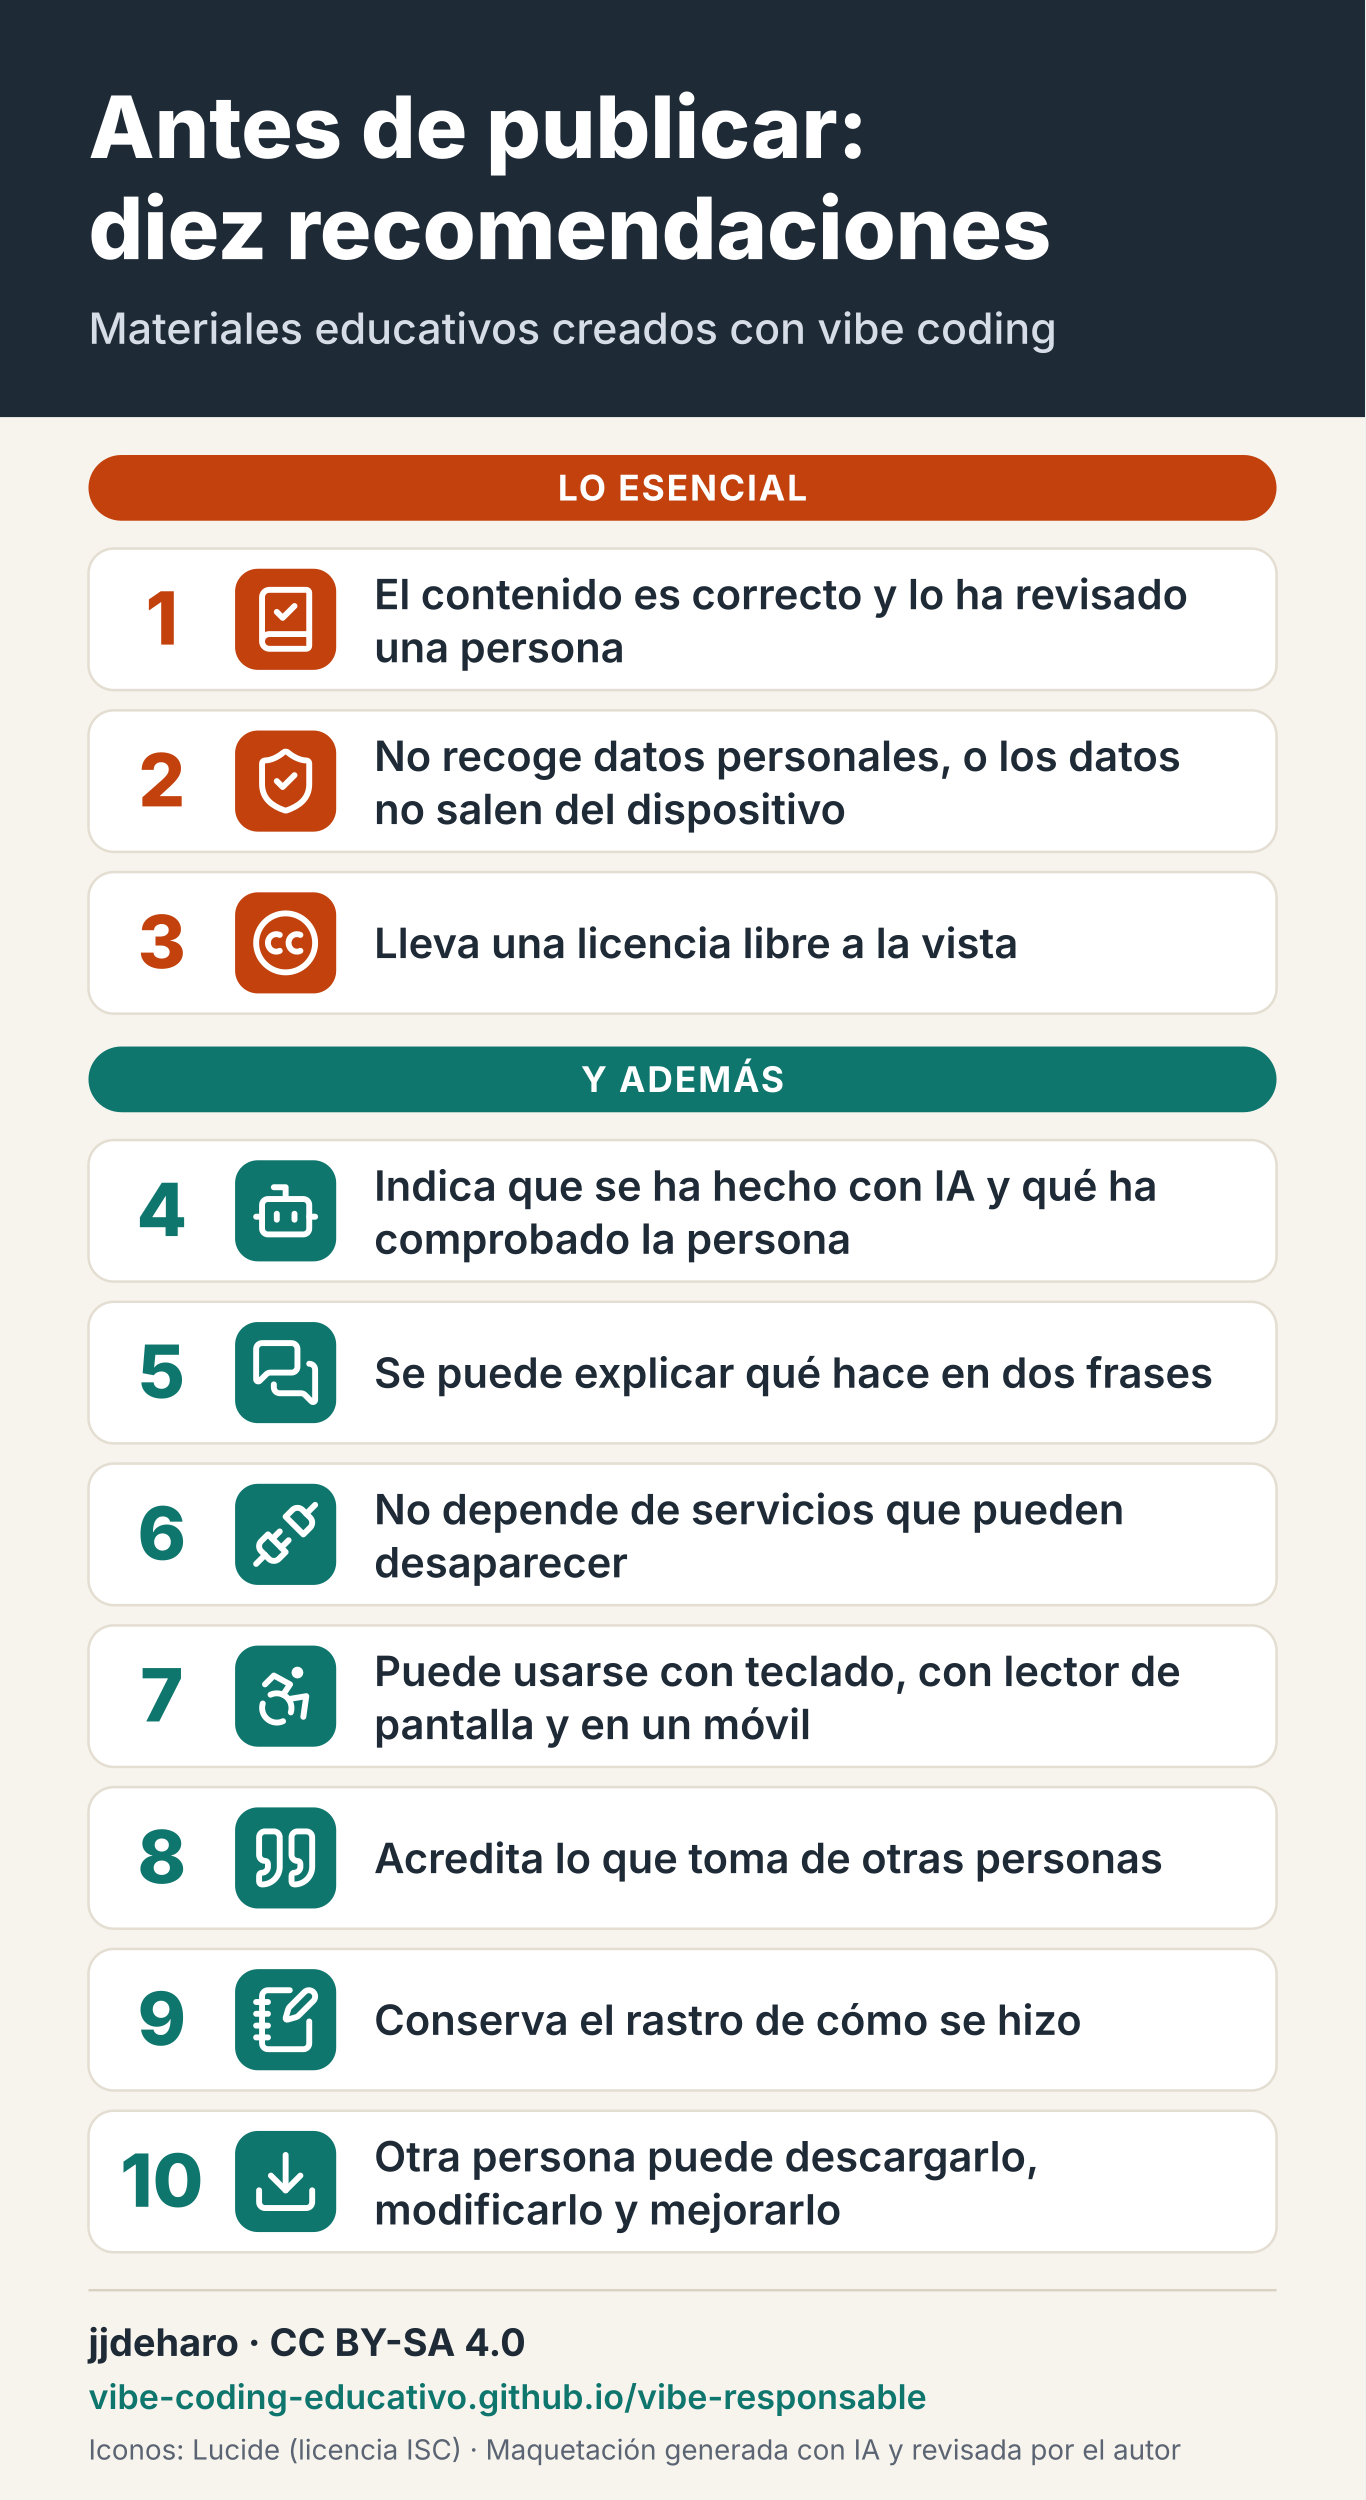
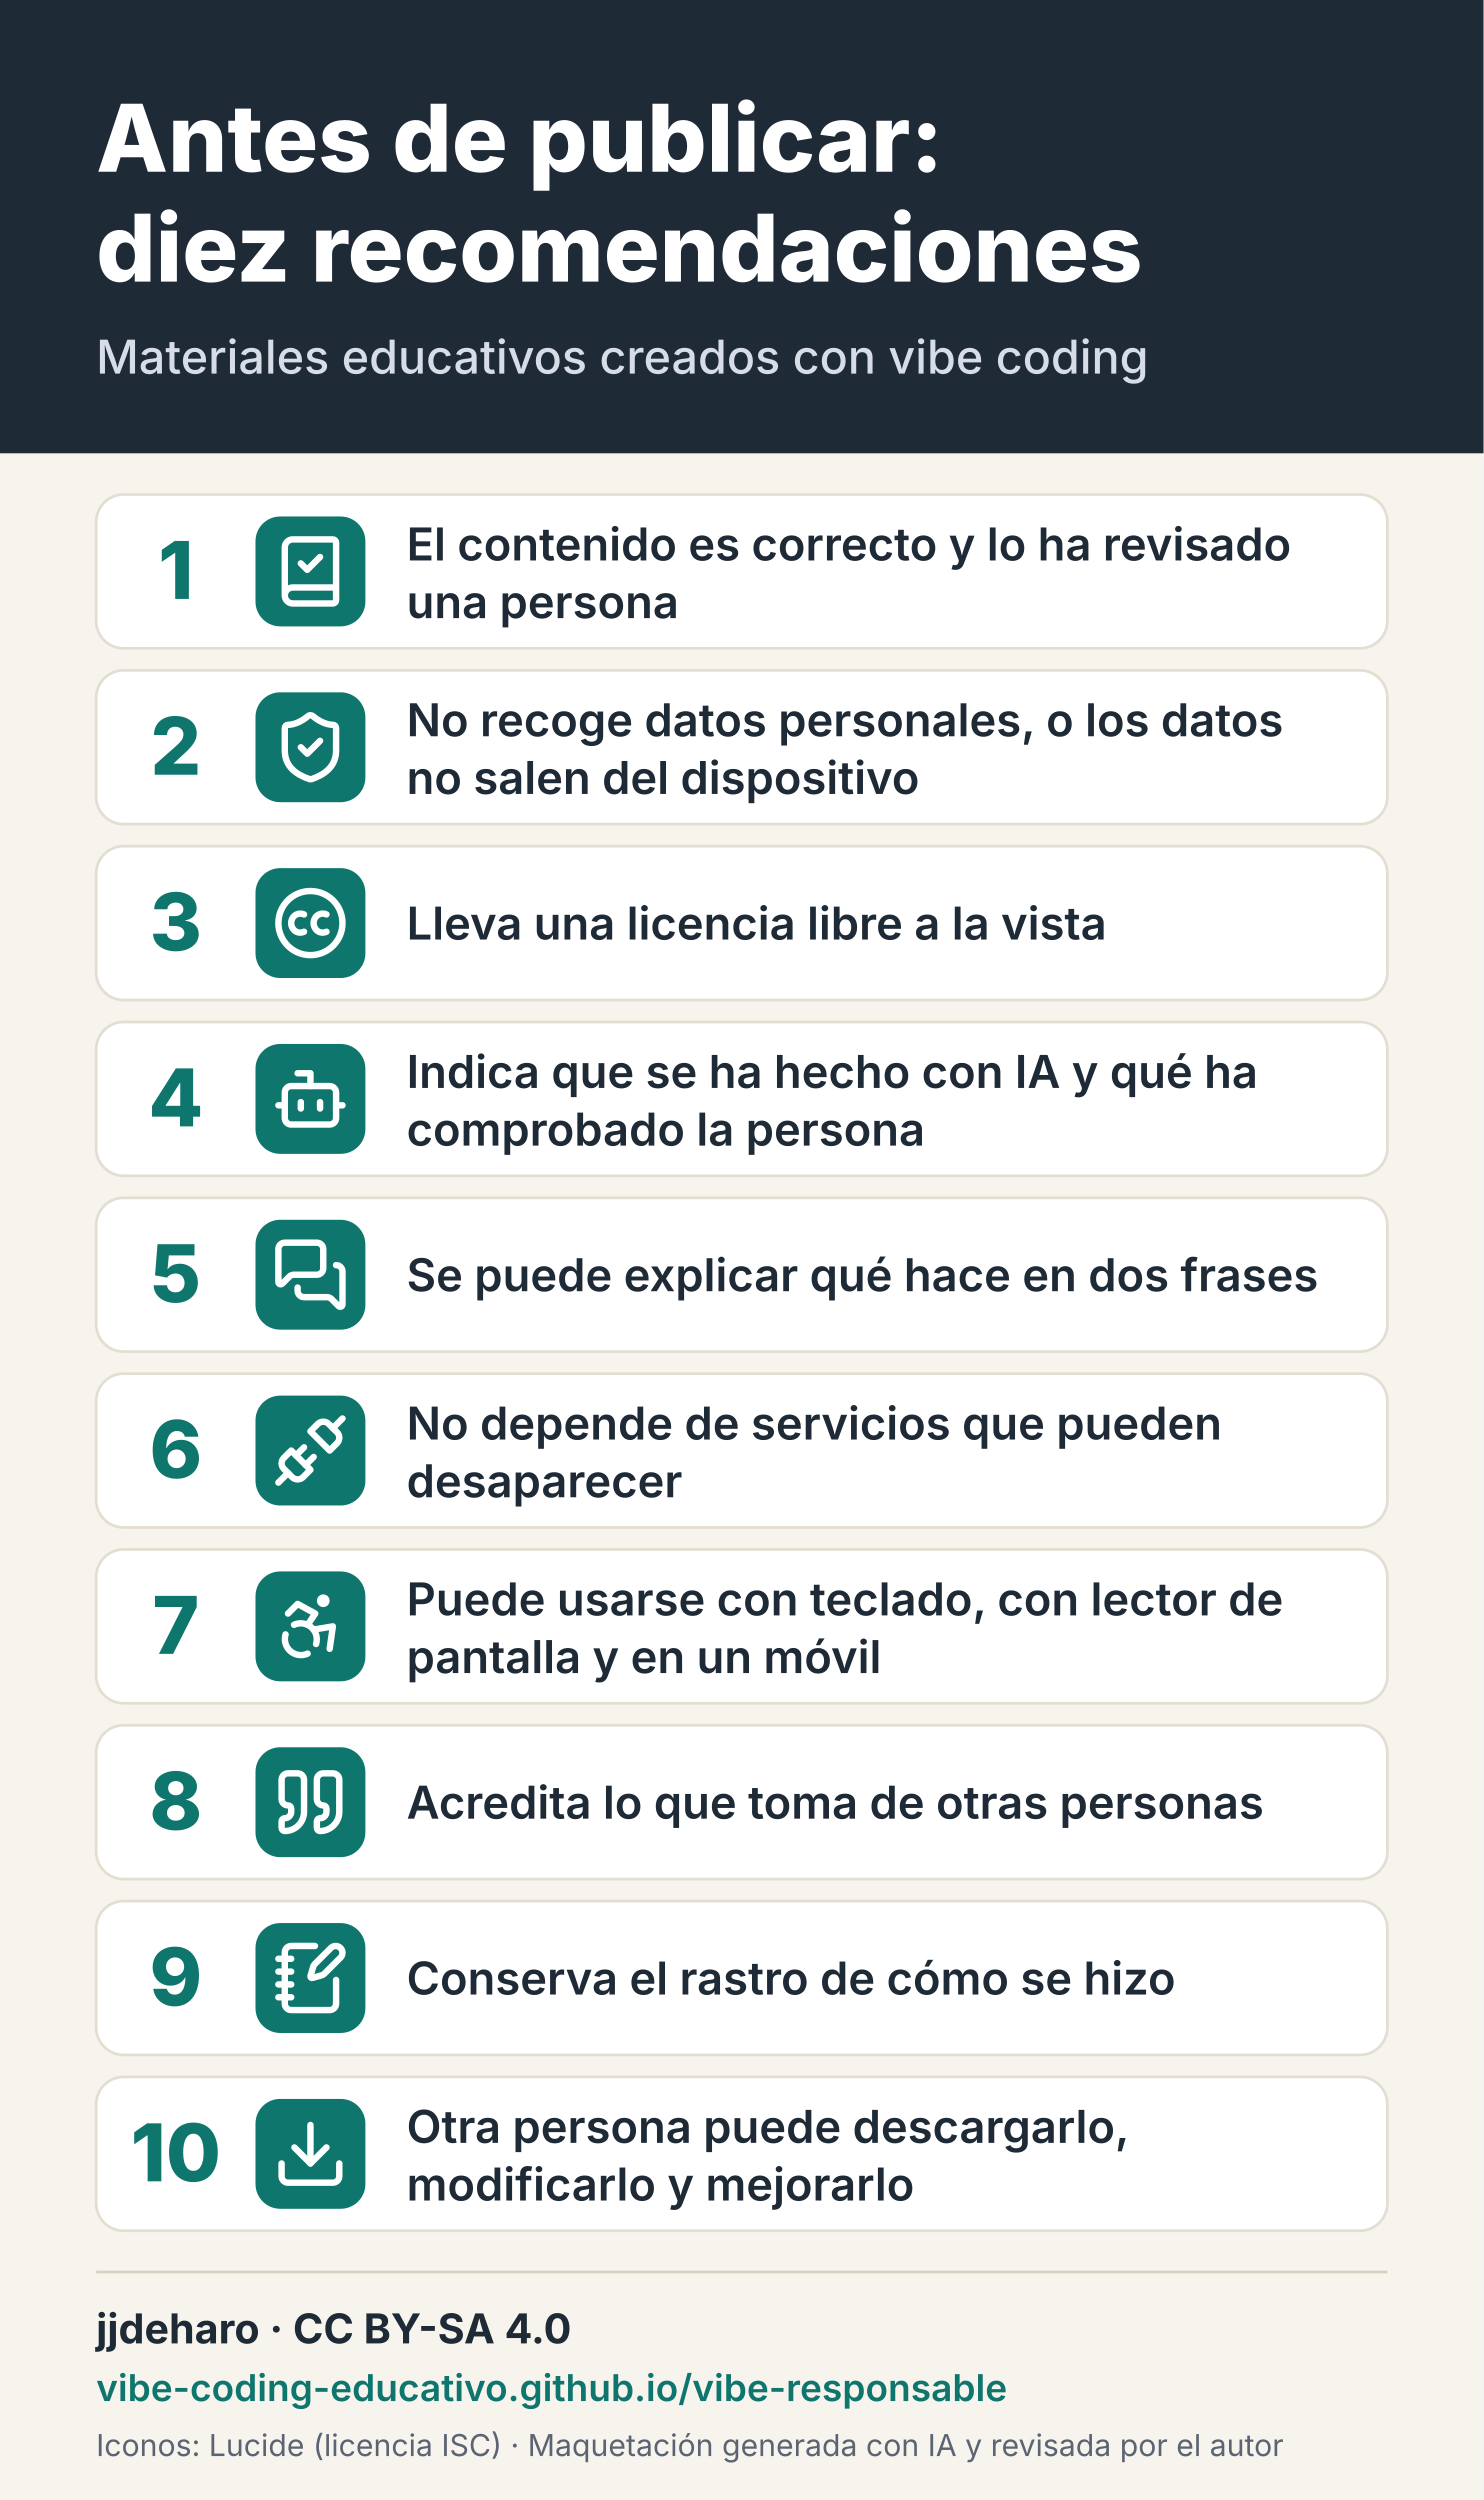
- <svg xmlns="http://www.w3.org/2000/svg" viewBox="0 0 1080 1978" width="1080" height="1978" font-family="Inter, 'Open Sans', Arial, sans-serif" role="img" aria-labelledby="t d" lang="es">
-   <rect width="1080" height="1978" fill="#f7f4ee" />
+ <svg xmlns="http://www.w3.org/2000/svg" viewBox="0 0 1080 1820" width="1080" height="1820" font-family="Inter, 'Open Sans', Arial, sans-serif" role="img" aria-labelledby="t d" lang="es">
+   <rect width="1080" height="1820" fill="#f7f4ee" />
  <rect x="0" y="0" width="1080" height="330" fill="#1f2a37" />
  <text x="70" y="125" font-size="68" font-weight="800" fill="#ffffff">Antes de publicar:</text>
  <text x="70" y="205" font-size="68" font-weight="800" fill="#ffffff">diez recomendaciones</text>
  <text x="70" y="272" font-size="34" font-weight="500" fill="#d6dde6">Materiales educativos creados con vibe coding</text>
-   <rect x="70" y="360" width="940" height="52" rx="26" fill="#c2410c" />
-   <text x="540.0" y="396" font-size="28" font-weight="700" fill="#ffffff" text-anchor="middle" letter-spacing="1.5">LO ESENCIAL</text>
-   <rect x="70" y="434" width="940" height="112" rx="20" fill="#ffffff" stroke="#e4ded2" stroke-width="2" />
-   <text x="128" y="510" font-size="58" font-weight="800" fill="#c2410c" text-anchor="middle">1</text>
-   <rect x="186" y="450" width="80" height="80" rx="18" fill="#c2410c" />
-   <g transform="translate(198 462) scale(2.3333)" fill="none" stroke="#ffffff" stroke-width="2" stroke-linecap="round" stroke-linejoin="round">
+   <rect x="70" y="360" width="940" height="112" rx="20" fill="#ffffff" stroke="#e4ded2" stroke-width="2" />
+   <text x="128" y="436" font-size="58" font-weight="800" fill="#0f766e" text-anchor="middle">1</text>
+   <rect x="186" y="376" width="80" height="80" rx="18" fill="#0f766e" />
+   <g transform="translate(198 388) scale(2.3333)" fill="none" stroke="#ffffff" stroke-width="2" stroke-linecap="round" stroke-linejoin="round">
    <path d="M4 19.5v-15A2.5 2.5 0 0 1 6.5 2H19a1 1 0 0 1 1 1v18a1 1 0 0 1-1 1H6.5a1 1 0 0 1 0-5H20" />
    <path d="m9 9.5 2 2 4-4" />
  </g>
-   <text x="296" y="482" font-size="33" font-weight="600" fill="#1f2a37">El contenido es correcto y lo ha revisado</text>
-   <text x="296" y="524" font-size="33" font-weight="600" fill="#1f2a37">una persona</text>
-   <rect x="70" y="562" width="940" height="112" rx="20" fill="#ffffff" stroke="#e4ded2" stroke-width="2" />
-   <text x="128" y="638" font-size="58" font-weight="800" fill="#c2410c" text-anchor="middle">2</text>
-   <rect x="186" y="578" width="80" height="80" rx="18" fill="#c2410c" />
-   <g transform="translate(198 590) scale(2.3333)" fill="none" stroke="#ffffff" stroke-width="2" stroke-linecap="round" stroke-linejoin="round">
+   <text x="296" y="408" font-size="33" font-weight="600" fill="#1f2a37">El contenido es correcto y lo ha revisado</text>
+   <text x="296" y="450" font-size="33" font-weight="600" fill="#1f2a37">una persona</text>
+   <rect x="70" y="488" width="940" height="112" rx="20" fill="#ffffff" stroke="#e4ded2" stroke-width="2" />
+   <text x="128" y="564" font-size="58" font-weight="800" fill="#0f766e" text-anchor="middle">2</text>
+   <rect x="186" y="504" width="80" height="80" rx="18" fill="#0f766e" />
+   <g transform="translate(198 516) scale(2.3333)" fill="none" stroke="#ffffff" stroke-width="2" stroke-linecap="round" stroke-linejoin="round">
    <path d="M20 13c0 5-3.5 7.5-7.66 8.95a1 1 0 0 1-.67-.01C7.5 20.5 4 18 4 13V6a1 1 0 0 1 1-1c2 0 4.5-1.2 6.24-2.72a1.17 1.17 0 0 1 1.52 0C14.51 3.81 17 5 19 5a1 1 0 0 1 1 1z" />
    <path d="m9 12 2 2 4-4" />
  </g>
-   <text x="296" y="610" font-size="33" font-weight="600" fill="#1f2a37">No recoge datos personales, o los datos</text>
-   <text x="296" y="652" font-size="33" font-weight="600" fill="#1f2a37">no salen del dispositivo</text>
-   <rect x="70" y="690" width="940" height="112" rx="20" fill="#ffffff" stroke="#e4ded2" stroke-width="2" />
-   <text x="128" y="766" font-size="58" font-weight="800" fill="#c2410c" text-anchor="middle">3</text>
-   <rect x="186" y="706" width="80" height="80" rx="18" fill="#c2410c" />
-   <g transform="translate(198 718) scale(2.3333)" fill="none" stroke="#ffffff" stroke-width="2" stroke-linecap="round" stroke-linejoin="round">
+   <text x="296" y="536" font-size="33" font-weight="600" fill="#1f2a37">No recoge datos personales, o los datos</text>
+   <text x="296" y="578" font-size="33" font-weight="600" fill="#1f2a37">no salen del dispositivo</text>
+   <rect x="70" y="616" width="940" height="112" rx="20" fill="#ffffff" stroke="#e4ded2" stroke-width="2" />
+   <text x="128" y="692" font-size="58" font-weight="800" fill="#0f766e" text-anchor="middle">3</text>
+   <rect x="186" y="632" width="80" height="80" rx="18" fill="#0f766e" />
+   <g transform="translate(198 644) scale(2.3333)" fill="none" stroke="#ffffff" stroke-width="2" stroke-linecap="round" stroke-linejoin="round">
    <circle cx="12" cy="12" r="10" />
    <path d="M10 9.3a2.8 2.8 0 0 0-3.5 1 3.1 3.1 0 0 0 0 3.4 2.7 2.7 0 0 0 3.5 1" />
    <path d="M17 9.3a2.8 2.8 0 0 0-3.5 1 3.1 3.1 0 0 0 0 3.4 2.7 2.7 0 0 0 3.5 1" />
  </g>
-   <text x="296" y="758" font-size="33" font-weight="600" fill="#1f2a37">Lleva una licencia libre a la vista</text>
-   <rect x="70" y="828" width="940" height="52" rx="26" fill="#0f766e" />
-   <text x="540.0" y="864" font-size="28" font-weight="700" fill="#ffffff" text-anchor="middle" letter-spacing="1.5">Y ADEMÁS</text>
-   <rect x="70" y="902" width="940" height="112" rx="20" fill="#ffffff" stroke="#e4ded2" stroke-width="2" />
-   <text x="128" y="978" font-size="58" font-weight="800" fill="#0f766e" text-anchor="middle">4</text>
-   <rect x="186" y="918" width="80" height="80" rx="18" fill="#0f766e" />
-   <g transform="translate(198 930) scale(2.3333)" fill="none" stroke="#ffffff" stroke-width="2" stroke-linecap="round" stroke-linejoin="round">
+   <text x="296" y="684" font-size="33" font-weight="600" fill="#1f2a37">Lleva una licencia libre a la vista</text>
+   <rect x="70" y="744" width="940" height="112" rx="20" fill="#ffffff" stroke="#e4ded2" stroke-width="2" />
+   <text x="128" y="820" font-size="58" font-weight="800" fill="#0f766e" text-anchor="middle">4</text>
+   <rect x="186" y="760" width="80" height="80" rx="18" fill="#0f766e" />
+   <g transform="translate(198 772) scale(2.3333)" fill="none" stroke="#ffffff" stroke-width="2" stroke-linecap="round" stroke-linejoin="round">
    <path d="M12 8V4H8" />
    <rect width="16" height="12" x="4" y="8" rx="2" />
    <path d="M2 14h2" />
    <path d="M20 14h2" />
    <path d="M15 13v2" />
    <path d="M9 13v2" />
  </g>
-   <text x="296" y="950" font-size="33" font-weight="600" fill="#1f2a37">Indica que se ha hecho con IA y qué ha</text>
-   <text x="296" y="992" font-size="33" font-weight="600" fill="#1f2a37">comprobado la persona</text>
-   <rect x="70" y="1030" width="940" height="112" rx="20" fill="#ffffff" stroke="#e4ded2" stroke-width="2" />
-   <text x="128" y="1106" font-size="58" font-weight="800" fill="#0f766e" text-anchor="middle">5</text>
-   <rect x="186" y="1046" width="80" height="80" rx="18" fill="#0f766e" />
-   <g transform="translate(198 1058) scale(2.3333)" fill="none" stroke="#ffffff" stroke-width="2" stroke-linecap="round" stroke-linejoin="round">
+   <text x="296" y="792" font-size="33" font-weight="600" fill="#1f2a37">Indica que se ha hecho con IA y qué ha</text>
+   <text x="296" y="834" font-size="33" font-weight="600" fill="#1f2a37">comprobado la persona</text>
+   <rect x="70" y="872" width="940" height="112" rx="20" fill="#ffffff" stroke="#e4ded2" stroke-width="2" />
+   <text x="128" y="948" font-size="58" font-weight="800" fill="#0f766e" text-anchor="middle">5</text>
+   <rect x="186" y="888" width="80" height="80" rx="18" fill="#0f766e" />
+   <g transform="translate(198 900) scale(2.3333)" fill="none" stroke="#ffffff" stroke-width="2" stroke-linecap="round" stroke-linejoin="round">
    <path d="M16 10a2 2 0 0 1-2 2H6.828a2 2 0 0 0-1.414.586l-2.202 2.202A.71.71 0 0 1 2 14.286V4a2 2 0 0 1 2-2h10a2 2 0 0 1 2 2z" />
    <path d="M20 9a2 2 0 0 1 2 2v10.286a.71.71 0 0 1-1.212.502l-2.202-2.202A2 2 0 0 0 17.172 19H10a2 2 0 0 1-2-2v-1" />
  </g>
-   <text x="296" y="1098" font-size="33" font-weight="600" fill="#1f2a37">Se puede explicar qué hace en dos frases</text>
-   <rect x="70" y="1158" width="940" height="112" rx="20" fill="#ffffff" stroke="#e4ded2" stroke-width="2" />
-   <text x="128" y="1234" font-size="58" font-weight="800" fill="#0f766e" text-anchor="middle">6</text>
-   <rect x="186" y="1174" width="80" height="80" rx="18" fill="#0f766e" />
-   <g transform="translate(198 1186) scale(2.3333)" fill="none" stroke="#ffffff" stroke-width="2" stroke-linecap="round" stroke-linejoin="round">
+   <text x="296" y="940" font-size="33" font-weight="600" fill="#1f2a37">Se puede explicar qué hace en dos frases</text>
+   <rect x="70" y="1000" width="940" height="112" rx="20" fill="#ffffff" stroke="#e4ded2" stroke-width="2" />
+   <text x="128" y="1076" font-size="58" font-weight="800" fill="#0f766e" text-anchor="middle">6</text>
+   <rect x="186" y="1016" width="80" height="80" rx="18" fill="#0f766e" />
+   <g transform="translate(198 1028) scale(2.3333)" fill="none" stroke="#ffffff" stroke-width="2" stroke-linecap="round" stroke-linejoin="round">
    <path d="m19 5 3-3" />
    <path d="m2 22 3-3" />
    <path d="M6.3 20.3a2.4 2.4 0 0 0 3.4 0L12 18l-6-6-2.3 2.3a2.4 2.4 0 0 0 0 3.4Z" />
    <path d="M7.5 13.5 10 11" />
    <path d="M10.5 16.5 13 14" />
    <path d="m12 6 6 6 2.3-2.3a2.4 2.4 0 0 0 0-3.4l-2.6-2.6a2.4 2.4 0 0 0-3.4 0Z" />
  </g>
-   <text x="296" y="1206" font-size="33" font-weight="600" fill="#1f2a37">No depende de servicios que pueden</text>
-   <text x="296" y="1248" font-size="33" font-weight="600" fill="#1f2a37">desaparecer</text>
-   <rect x="70" y="1286" width="940" height="112" rx="20" fill="#ffffff" stroke="#e4ded2" stroke-width="2" />
-   <text x="128" y="1362" font-size="58" font-weight="800" fill="#0f766e" text-anchor="middle">7</text>
-   <rect x="186" y="1302" width="80" height="80" rx="18" fill="#0f766e" />
-   <g transform="translate(198 1314) scale(2.3333)" fill="none" stroke="#ffffff" stroke-width="2" stroke-linecap="round" stroke-linejoin="round">
+   <text x="296" y="1048" font-size="33" font-weight="600" fill="#1f2a37">No depende de servicios que pueden</text>
+   <text x="296" y="1090" font-size="33" font-weight="600" fill="#1f2a37">desaparecer</text>
+   <rect x="70" y="1128" width="940" height="112" rx="20" fill="#ffffff" stroke="#e4ded2" stroke-width="2" />
+   <text x="128" y="1204" font-size="58" font-weight="800" fill="#0f766e" text-anchor="middle">7</text>
+   <rect x="186" y="1144" width="80" height="80" rx="18" fill="#0f766e" />
+   <g transform="translate(198 1156) scale(2.3333)" fill="none" stroke="#ffffff" stroke-width="2" stroke-linecap="round" stroke-linejoin="round">
    <circle cx="16" cy="4" r="1" />
    <path d="m18 19 1-7-6 1" />
    <path d="m5 8 3-3 5.5 3-2.36 3.5" />
    <path d="M4.24 14.5a5 5 0 0 0 6.88 6" />
    <path d="M13.76 17.5a5 5 0 0 0-6.88-6" />
  </g>
-   <text x="296" y="1334" font-size="33" font-weight="600" fill="#1f2a37">Puede usarse con teclado, con lector de</text>
-   <text x="296" y="1376" font-size="33" font-weight="600" fill="#1f2a37">pantalla y en un móvil</text>
-   <rect x="70" y="1414" width="940" height="112" rx="20" fill="#ffffff" stroke="#e4ded2" stroke-width="2" />
-   <text x="128" y="1490" font-size="58" font-weight="800" fill="#0f766e" text-anchor="middle">8</text>
-   <rect x="186" y="1430" width="80" height="80" rx="18" fill="#0f766e" />
-   <g transform="translate(198 1442) scale(2.3333)" fill="none" stroke="#ffffff" stroke-width="2" stroke-linecap="round" stroke-linejoin="round">
+   <text x="296" y="1176" font-size="33" font-weight="600" fill="#1f2a37">Puede usarse con teclado, con lector de</text>
+   <text x="296" y="1218" font-size="33" font-weight="600" fill="#1f2a37">pantalla y en un móvil</text>
+   <rect x="70" y="1256" width="940" height="112" rx="20" fill="#ffffff" stroke="#e4ded2" stroke-width="2" />
+   <text x="128" y="1332" font-size="58" font-weight="800" fill="#0f766e" text-anchor="middle">8</text>
+   <rect x="186" y="1272" width="80" height="80" rx="18" fill="#0f766e" />
+   <g transform="translate(198 1284) scale(2.3333)" fill="none" stroke="#ffffff" stroke-width="2" stroke-linecap="round" stroke-linejoin="round">
    <path d="M16 3a2 2 0 0 0-2 2v6a2 2 0 0 0 2 2 1 1 0 0 1 1 1v1a2 2 0 0 1-2 2 1 1 0 0 0-1 1v2a1 1 0 0 0 1 1 6 6 0 0 0 6-6V5a2 2 0 0 0-2-2z" />
    <path d="M5 3a2 2 0 0 0-2 2v6a2 2 0 0 0 2 2 1 1 0 0 1 1 1v1a2 2 0 0 1-2 2 1 1 0 0 0-1 1v2a1 1 0 0 0 1 1 6 6 0 0 0 6-6V5a2 2 0 0 0-2-2z" />
  </g>
-   <text x="296" y="1482" font-size="33" font-weight="600" fill="#1f2a37">Acredita lo que toma de otras personas</text>
-   <rect x="70" y="1542" width="940" height="112" rx="20" fill="#ffffff" stroke="#e4ded2" stroke-width="2" />
-   <text x="128" y="1618" font-size="58" font-weight="800" fill="#0f766e" text-anchor="middle">9</text>
-   <rect x="186" y="1558" width="80" height="80" rx="18" fill="#0f766e" />
-   <g transform="translate(198 1570) scale(2.3333)" fill="none" stroke="#ffffff" stroke-width="2" stroke-linecap="round" stroke-linejoin="round">
+   <text x="296" y="1324" font-size="33" font-weight="600" fill="#1f2a37">Acredita lo que toma de otras personas</text>
+   <rect x="70" y="1384" width="940" height="112" rx="20" fill="#ffffff" stroke="#e4ded2" stroke-width="2" />
+   <text x="128" y="1460" font-size="58" font-weight="800" fill="#0f766e" text-anchor="middle">9</text>
+   <rect x="186" y="1400" width="80" height="80" rx="18" fill="#0f766e" />
+   <g transform="translate(198 1412) scale(2.3333)" fill="none" stroke="#ffffff" stroke-width="2" stroke-linecap="round" stroke-linejoin="round">
    <path d="M13.4 2H6a2 2 0 0 0-2 2v16a2 2 0 0 0 2 2h12a2 2 0 0 0 2-2v-7.4" />
    <path d="M2 6h4" />
    <path d="M2 10h4" />
    <path d="M2 14h4" />
    <path d="M2 18h4" />
    <path d="M21.378 5.626a1 1 0 1 0-3.004-3.004l-5.01 5.012a2 2 0 0 0-.506.854l-.837 2.87a.5.5 0 0 0 .62.62l2.87-.837a2 2 0 0 0 .854-.506z" />
  </g>
-   <text x="296" y="1610" font-size="33" font-weight="600" fill="#1f2a37">Conserva el rastro de cómo se hizo</text>
-   <rect x="70" y="1670" width="940" height="112" rx="20" fill="#ffffff" stroke="#e4ded2" stroke-width="2" />
-   <text x="128" y="1746" font-size="58" font-weight="800" fill="#0f766e" text-anchor="middle">10</text>
-   <rect x="186" y="1686" width="80" height="80" rx="18" fill="#0f766e" />
-   <g transform="translate(198 1698) scale(2.3333)" fill="none" stroke="#ffffff" stroke-width="2" stroke-linecap="round" stroke-linejoin="round">
+   <text x="296" y="1452" font-size="33" font-weight="600" fill="#1f2a37">Conserva el rastro de cómo se hizo</text>
+   <rect x="70" y="1512" width="940" height="112" rx="20" fill="#ffffff" stroke="#e4ded2" stroke-width="2" />
+   <text x="128" y="1588" font-size="58" font-weight="800" fill="#0f766e" text-anchor="middle">10</text>
+   <rect x="186" y="1528" width="80" height="80" rx="18" fill="#0f766e" />
+   <g transform="translate(198 1540) scale(2.3333)" fill="none" stroke="#ffffff" stroke-width="2" stroke-linecap="round" stroke-linejoin="round">
    <path d="M12 15V3" />
    <path d="M21 15v4a2 2 0 0 1-2 2H5a2 2 0 0 1-2-2v-4" />
    <path d="m7 10 5 5 5-5" />
  </g>
-   <text x="296" y="1718" font-size="33" font-weight="600" fill="#1f2a37">Otra persona puede descargarlo,</text>
-   <text x="296" y="1760" font-size="33" font-weight="600" fill="#1f2a37">modificarlo y mejorarlo</text>
-   <line x1="70" y1="1812" x2="1010" y2="1812" stroke="#d9d2c3" stroke-width="2" />
-   <text x="70" y="1864" font-size="30" font-weight="700" fill="#1f2a37">jjdeharo · CC BY-SA 4.0</text>
-   <text x="70" y="1906" font-size="27" font-weight="600" fill="#0f766e">vibe-coding-educativo.github.io/vibe-responsable</text>
-   <text x="70" y="1946" font-size="22" fill="#5b6472">Iconos: Lucide (licencia ISC) · Maquetación generada con IA y revisada por el autor</text>
+   <text x="296" y="1560" font-size="33" font-weight="600" fill="#1f2a37">Otra persona puede descargarlo,</text>
+   <text x="296" y="1602" font-size="33" font-weight="600" fill="#1f2a37">modificarlo y mejorarlo</text>
+   <line x1="70" y1="1654" x2="1010" y2="1654" stroke="#d9d2c3" stroke-width="2" />
+   <text x="70" y="1706" font-size="30" font-weight="700" fill="#1f2a37">jjdeharo · CC BY-SA 4.0</text>
+   <text x="70" y="1748" font-size="27" font-weight="600" fill="#0f766e">vibe-coding-educativo.github.io/vibe-responsable</text>
+   <text x="70" y="1788" font-size="22" fill="#5b6472">Iconos: Lucide (licencia ISC) · Maquetación generada con IA y revisada por el autor</text>
</svg>
